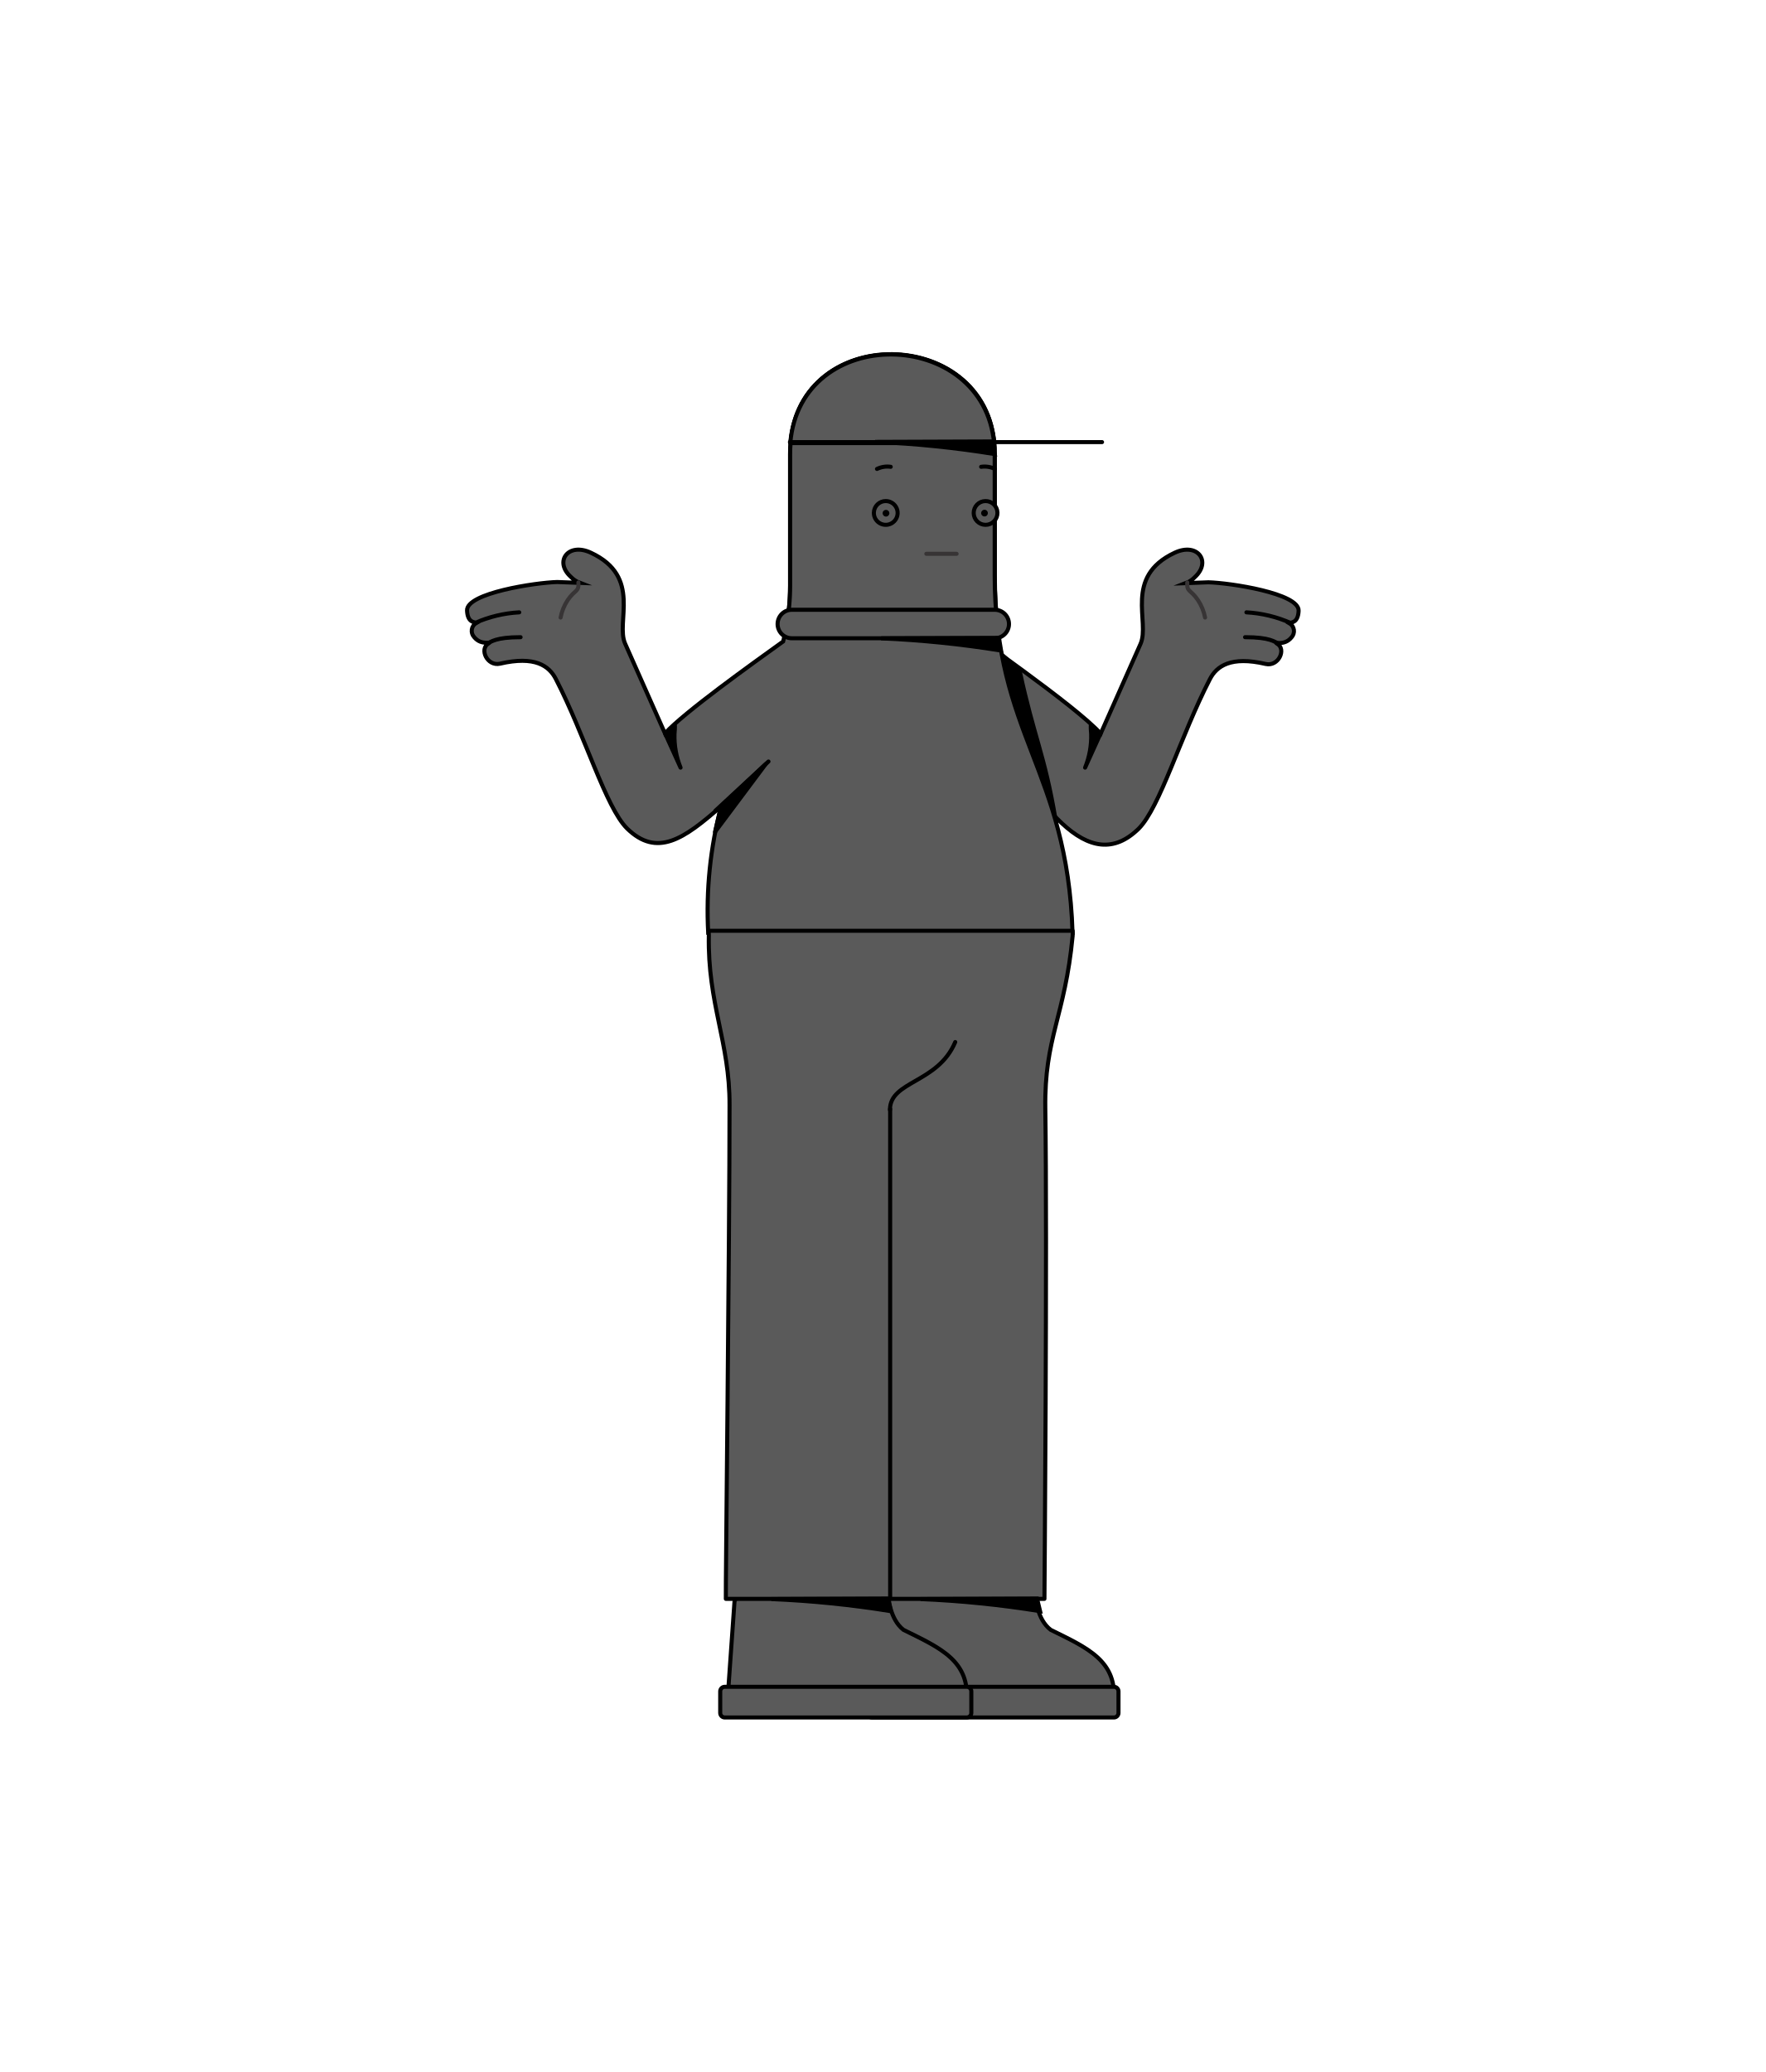
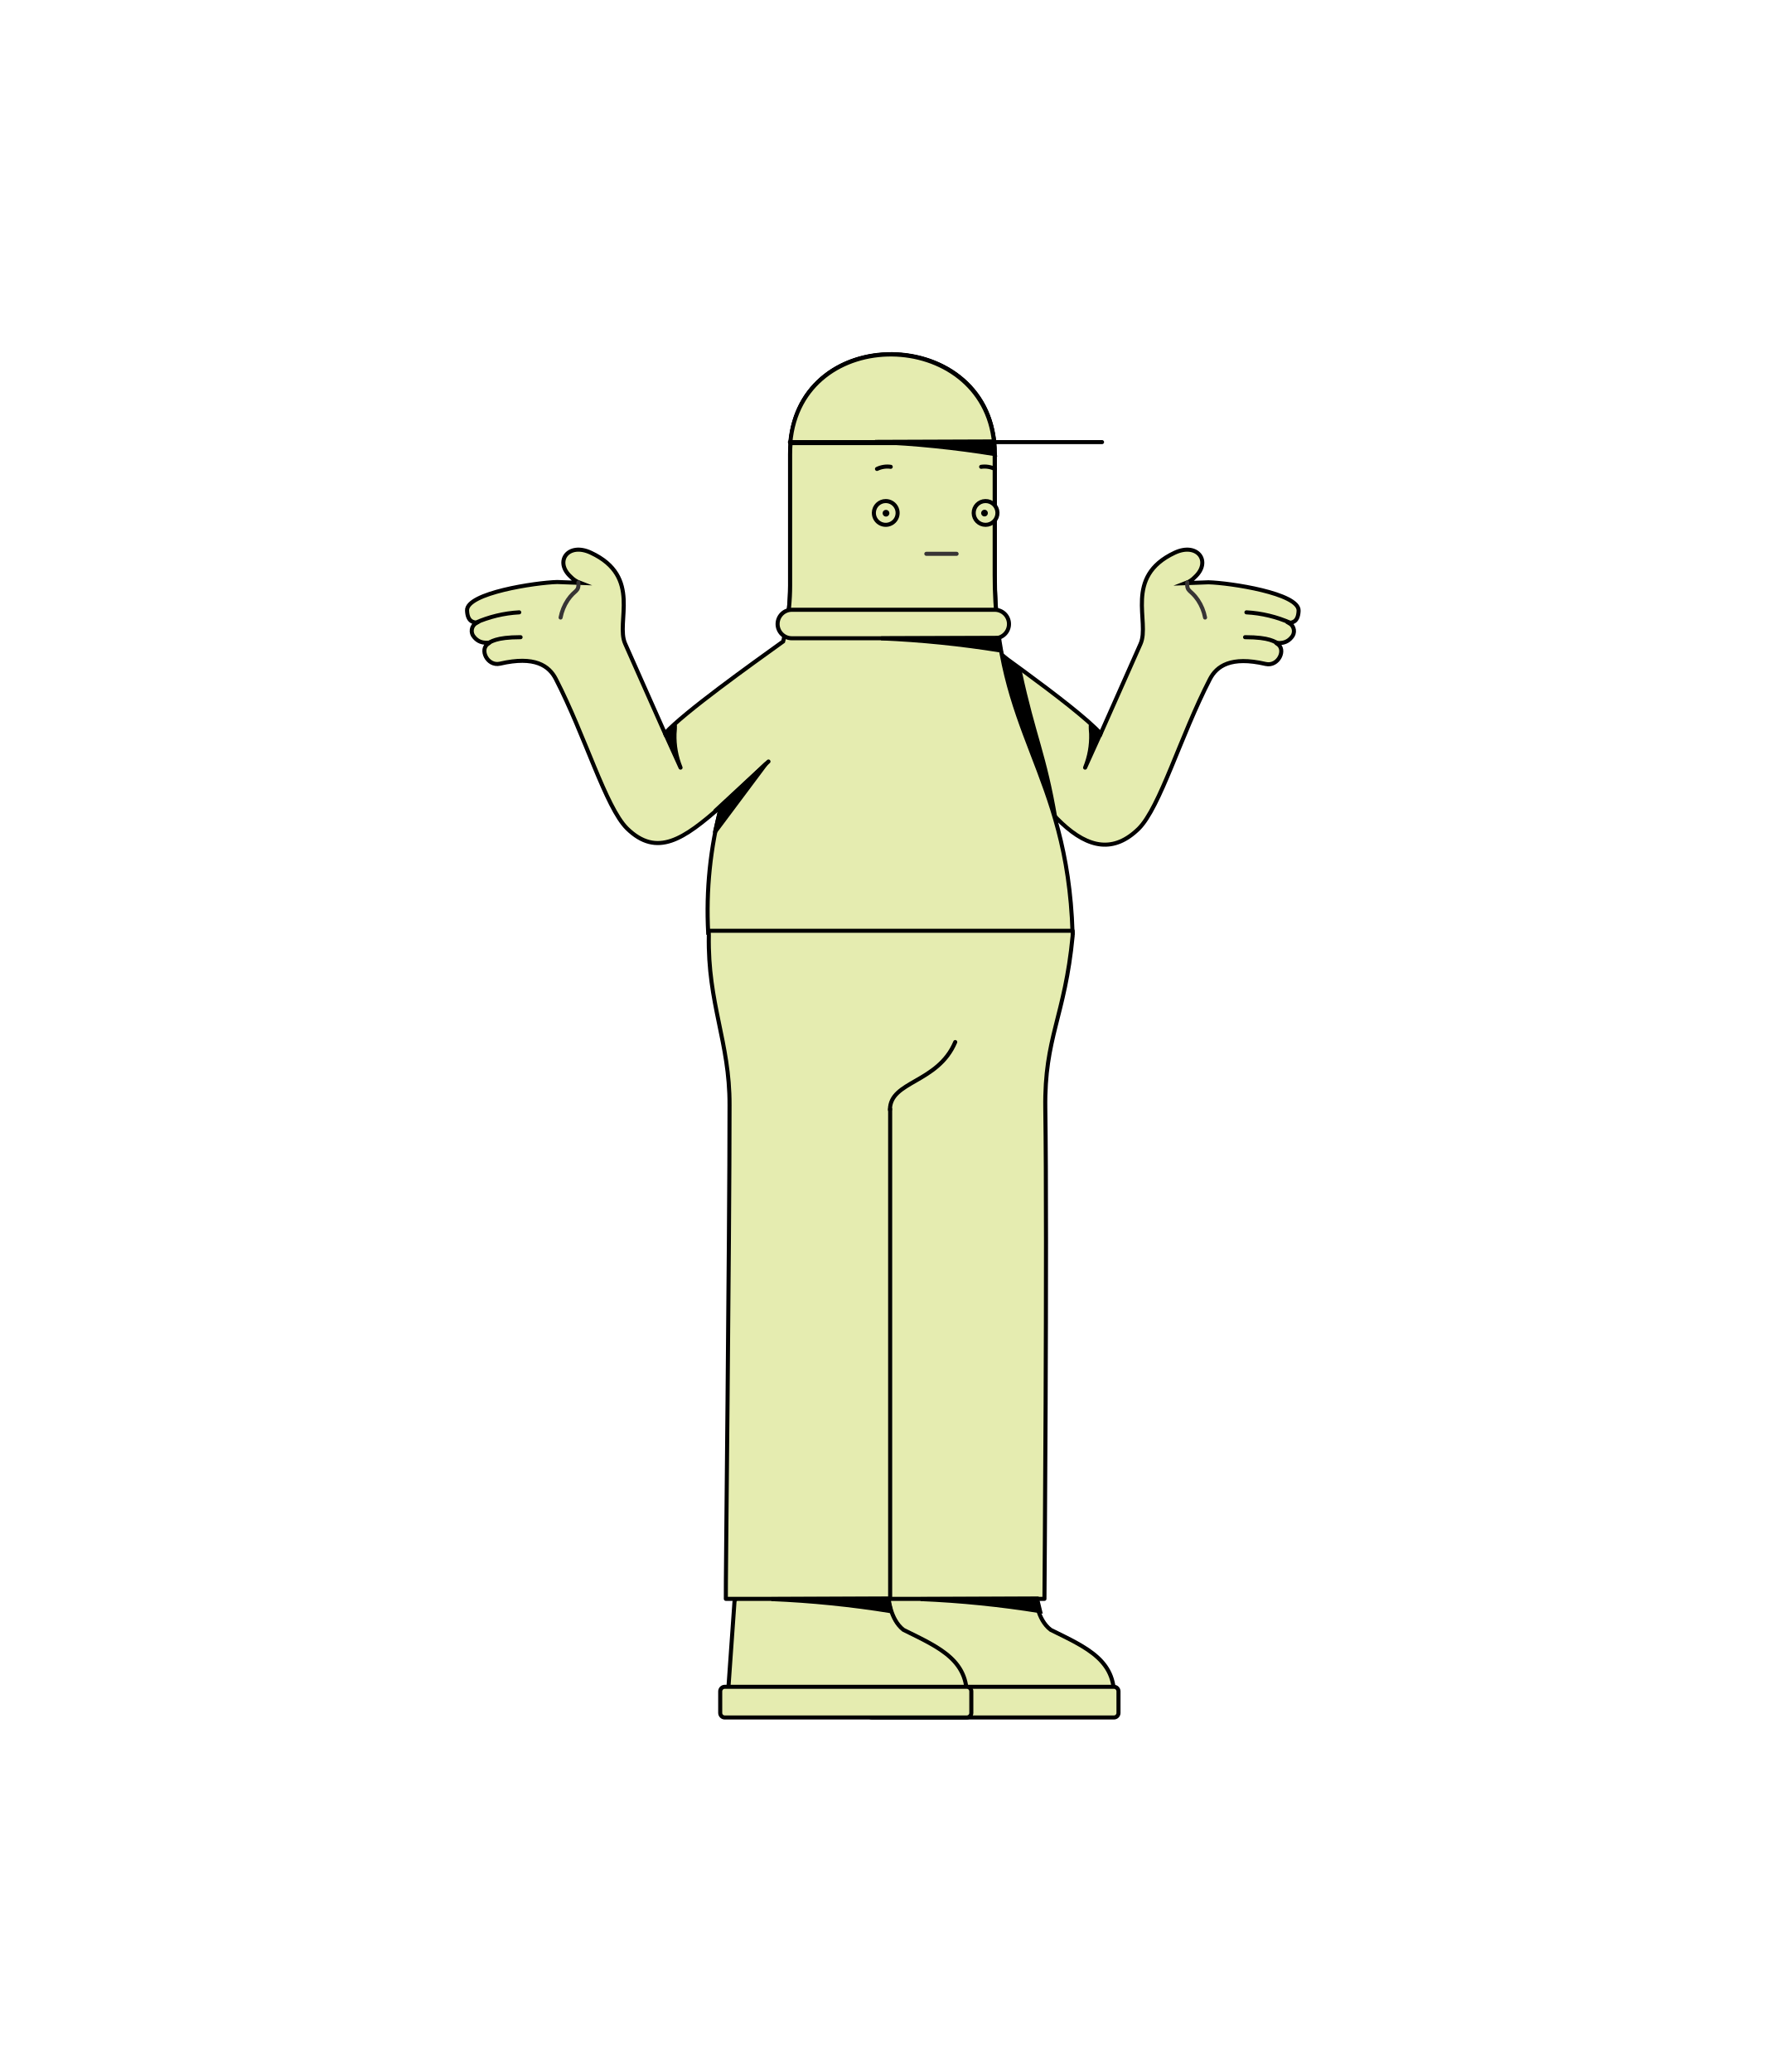
<svg xmlns="http://www.w3.org/2000/svg" id="Layer_1" data-name="Layer 1" viewBox="0 0 248 291">
  <defs>
-     <style>.cls-1,.cls-5{fill:#5A5A5A;}.cls-1,.cls-3,.cls-6{fill-rule:evenodd;}.cls-2,.cls-4,.cls-7{fill:none;stroke-linecap:round;stroke-width:0.57px;}.cls-2,.cls-4{stroke:#000;}.cls-2,.cls-7{stroke-miterlimit:22.93;}.cls-4{stroke-linejoin:round;}.cls-6{fill:#5A5A5A;}.cls-7{stroke:#373435;}</style>
+     <style>.cls-1,.cls-5{fill:#E5ECB0;}.cls-1,.cls-3,.cls-6{fill-rule:evenodd;}.cls-2,.cls-4,.cls-7{fill:none;stroke-linecap:round;stroke-width:0.57px;}.cls-2,.cls-4{stroke:#000;}.cls-2,.cls-7{stroke-miterlimit:22.93;}.cls-4{stroke-linejoin:round;}.cls-6{fill:#E5ECB0;}.cls-7{stroke:#373435;}</style>
  </defs>
  <path class="cls-1" d="M135.6,88.23c.15.41,15.36,10.75,19,14.8,0,0,5.41-12.2,5.59-12.59,1.39-3.09-2.42-9.43,4.8-12.81,3.21-1.51,5.21,1.23,2.85,3.41a3.44,3.44,0,0,1-1.29.86l3.19-.12c3,.08,12.76,1.54,12.66,4-.07,1.76-1.08,1.61-1.3,1.74a1.29,1.29,0,0,1,.3,2c-1.05,1.29-2.62.52-2,.9,1.31.77.17,3.24-1.63,2.83-4.9-1.14-6.89.31-7.83,2.13-4.13,8-7,18-10,21-6.95,6.82-14.15-2.57-23-18.76-3.07-5.63-6.63-1.45-2.73-6.53C134.37,90.85,135.6,88.23,135.6,88.23Z" />
  <path class="cls-2" d="M135.6,88.23c.15.41,15.36,10.75,19,14.8,0,0,5.41-12.2,5.59-12.59,1.39-3.09-2.42-9.43,4.8-12.81,3.21-1.51,5.21,1.23,2.85,3.41a3.44,3.44,0,0,1-1.29.86l3.19-.12c3,.08,12.76,1.54,12.66,4-.07,1.76-1.08,1.61-1.3,1.74a1.29,1.29,0,0,1,.3,2c-1.05,1.29-2.62.52-2,.9,1.31.77.17,3.24-1.63,2.83-4.9-1.14-6.89.31-7.83,2.13-4.13,8-7,18-10,21-6.95,6.82-14.15-2.57-23-18.76-3.07-5.63-6.63-1.45-2.73-6.53C134.37,90.85,135.6,88.23,135.6,88.23Z" />
  <path class="cls-3" d="M139.87,91.14l3.37,3.16c2,9.28,3.45,11.58,5,20.67-2-1.66-1.71,2.85-3.71,1.19Z" />
  <path class="cls-2" d="M139.87,91.14l3.37,3.16c2,9.28,3.45,11.58,5,20.67-2-1.66-1.71,2.85-3.71,1.19Z" />
  <path class="cls-1" d="M110,90.09C105.48,93.34,96.15,100,93.4,103c0,0-5.41-12.2-5.59-12.59C86.42,87.35,90.23,81,83,77.63,79.8,76.12,77.8,78.86,80.16,81a3.44,3.44,0,0,0,1.29.86l-3.19-.12c-3,.08-12.76,1.54-12.66,4,.07,1.76,1.08,1.61,1.31,1.74a1.29,1.29,0,0,0-.31,2c1.05,1.29,2.62.52,2,.9-1.31.77-.17,3.24,1.63,2.83,4.9-1.14,6.89.31,7.83,2.13,4.13,8,7,18,10,21,4.22,4.14,8,1.5,13.23-3.1A57.62,57.62,0,0,0,99.47,131h51.18c-.73-23-10.92-27.77-10.92-50.27,0-8.55,0-8.41,0-17,0-18.3-28.79-19-28.76,0l0,18.46A31.22,31.22,0,0,1,110,90.09Z" />
  <path class="cls-2" d="M110,90.09C105.48,93.34,96.15,100,93.4,103c0,0-5.41-12.2-5.59-12.59C86.42,87.35,90.23,81,83,77.63,79.8,76.12,77.8,78.86,80.16,81a3.44,3.44,0,0,0,1.29.86l-3.19-.12c-3,.08-12.76,1.54-12.66,4,.07,1.76,1.08,1.61,1.31,1.74a1.29,1.29,0,0,0-.31,2c1.05,1.29,2.62.52,2,.9-1.31.77-.17,3.24,1.63,2.83,4.9-1.14,6.89.31,7.83,2.13,4.13,8,7,18,10,21,4.22,4.14,8,1.5,13.23-3.1A57.62,57.62,0,0,0,99.47,131h51.18c-.73-23-10.92-27.77-10.92-50.27,0-8.55,0-8.41,0-17,0-18.3-28.79-19-28.76,0l0,18.46A31.22,31.22,0,0,1,110,90.09Z" />
  <path class="cls-3" d="M154.59,103c-.18.41-1.73,3.8-2.18,4.81a11.6,11.6,0,0,0,.85-4.75s-.13-1.41,0-1.22a8.86,8.86,0,0,0,1.07,1.41C154.34,103.16,154.55,102.94,154.59,103Z" />
  <path class="cls-4" d="M154.59,103c-.18.41-1.73,3.8-2.18,4.81a11.6,11.6,0,0,0,.85-4.75s-.13-1.41,0-1.22a8.86,8.86,0,0,0,1.07,1.41C154.34,103.16,154.55,102.94,154.59,103Z" />
  <path class="cls-3" d="M93.41,103c.18.41,1.73,3.8,2.18,4.81a11.6,11.6,0,0,1-.85-4.75s.13-1.41,0-1.22a8.86,8.86,0,0,1-1.07,1.41S93.45,102.94,93.41,103Z" />
  <path class="cls-4" d="M93.41,103c.18.41,1.73,3.8,2.18,4.81a11.6,11.6,0,0,1-.85-4.75s.13-1.41,0-1.22a8.86,8.86,0,0,1-1.07,1.41S93.45,102.94,93.41,103Z" />
  <path class="cls-1" d="M145.48,224.37h-21a.67.67,0,0,0-.64.64l-1,14.16h33.58c.63-5.93-3.72-7.73-8.84-10.27C145.64,227.43,145.48,224.37,145.48,224.37Z" />
  <path class="cls-4" d="M145.48,224.37h-21a.67.67,0,0,0-.64.64l-1,14.16h33.58c.63-5.93-3.72-7.73-8.84-10.27C145.64,227.43,145.48,224.37,145.48,224.37Z" />
  <rect class="cls-5" x="121.84" y="236.9" width="35.26" height="4.31" rx="0.64" ry="0.64" />
  <rect class="cls-4" x="121.84" y="236.9" width="35.26" height="4.31" rx="0.64" ry="0.64" />
  <path class="cls-1" d="M124.8,224.37h-21a.67.67,0,0,0-.64.64l-1,14.16h33.58c.63-5.93-3.72-7.73-8.84-10.27C125,227.43,124.8,224.37,124.8,224.37Z" />
  <path class="cls-4" d="M124.8,224.37h-21a.67.67,0,0,0-.64.64l-1,14.16h33.58c.63-5.93-3.72-7.73-8.84-10.27C125,227.43,124.8,224.37,124.8,224.37Z" />
  <rect class="cls-5" x="101.16" y="236.9" width="35.27" height="4.31" rx="0.64" ry="0.64" />
  <rect class="cls-4" x="101.16" y="236.9" width="35.27" height="4.31" rx="0.64" ry="0.64" />
  <path class="cls-1" d="M139.71,63.75c0,8.55,0,8.41,0,17a63.73,63.73,0,0,0,.43,7.52H110.39a31.12,31.12,0,0,0,.59-6l0-18.46C110.92,44.8,139.68,45.45,139.71,63.75Z" />
  <path class="cls-4" d="M139.71,63.75c0,8.55,0,8.41,0,17a63.73,63.73,0,0,0,.43,7.52H110.39a31.12,31.12,0,0,0,.59-6l0-18.46C110.92,44.8,139.68,45.45,139.71,63.75Z" />
  <path class="cls-1" d="M111,62.23c1.43-16.87,27.11-16.32,28.63,0Z" />
  <path class="cls-4" d="M111,62.23c1.43-16.87,27.11-16.32,28.63,0Z" />
  <path class="cls-1" d="M99.56,130.72a4.32,4.32,0,0,0,0,.62c-.18,9.67,2.94,15,2.91,23.83,0,19.15-.57,68.38-.52,69.38h44.75s.4-50.11.12-68.89c-.14-10,2.76-12.86,3.84-24.21a5.93,5.93,0,0,0,0-.73Z" />
  <path class="cls-4" d="M99.56,130.72a4.32,4.32,0,0,0,0,.62c-.18,9.67,2.94,15,2.91,23.83,0,19.15-.57,68.38-.52,69.38h44.75s.4-50.11.12-68.89c-.14-10,2.76-12.86,3.84-24.21a5.93,5.93,0,0,0,0-.73Z" />
  <path class="cls-6" d="M138.43,73.71A1.67,1.67,0,1,1,140.1,72,1.67,1.67,0,0,1,138.43,73.71Z" />
  <path class="cls-4" d="M138.43,73.71A1.67,1.67,0,1,1,140.1,72,1.67,1.67,0,0,1,138.43,73.71Z" />
  <path class="cls-6" d="M124.41,70.37A1.67,1.67,0,1,1,122.74,72,1.67,1.67,0,0,1,124.41,70.37Z" />
  <path class="cls-4" d="M124.41,70.37A1.67,1.67,0,1,1,122.74,72,1.67,1.67,0,0,1,124.41,70.37Z" />
  <path class="cls-4" d="M125,155.87c0-4.09,6.72-3.71,9.17-9.52" />
  <path class="cls-2" d="M137.81,65.56a3.31,3.31,0,0,1,1.93.3" />
  <path class="cls-2" d="M125.11,65.56a3.31,3.31,0,0,0-1.93.3" />
  <path class="cls-1" d="M111.22,85.64h28.5a2,2,0,0,1,0,4h-28.5a2,2,0,1,1,0-4Z" />
  <path class="cls-2" d="M111.22,85.64h28.5a2,2,0,0,1,0,4h-28.5a2,2,0,1,1,0-4Z" />
  <line class="cls-2" x1="110.95" y1="62.09" x2="154.79" y2="62.09" />
  <path class="cls-3" d="M140.12,89.59l.43,1.77a143.36,143.36,0,0,0-16.79-1.71Z" />
  <path class="cls-2" d="M140.12,89.59l.43,1.77a143.36,143.36,0,0,0-16.79-1.71Z" />
  <path class="cls-3" d="M145.66,224.51l.43,1.77a142.27,142.27,0,0,0-16.78-1.7Z" />
  <path class="cls-2" d="M145.66,224.51l.43,1.77a142.27,142.27,0,0,0-16.78-1.7Z" />
  <path class="cls-3" d="M124.7,224.51l.43,1.77a142.27,142.27,0,0,0-16.78-1.7Z" />
  <path class="cls-2" d="M124.7,224.51l.43,1.77a142.27,142.27,0,0,0-16.78-1.7Z" />
  <path class="cls-3" d="M139.26,62l.44,1.77a143.36,143.36,0,0,0-16.79-1.71Z" />
  <path class="cls-2" d="M139.26,62l.44,1.77a143.36,143.36,0,0,0-16.79-1.71Z" />
  <path class="cls-3" d="M138.28,71.87a.19.19,0,0,1,.19.19.18.18,0,0,1-.19.19.19.19,0,0,1-.19-.19A.2.2,0,0,1,138.28,71.87Z" />
  <path class="cls-4" d="M138.28,71.87a.19.19,0,0,1,.19.19.18.18,0,0,1-.19.19.19.19,0,0,1-.19-.19A.2.2,0,0,1,138.28,71.87Z" />
  <path class="cls-3" d="M124.44,72.27a.2.2,0,0,1-.19-.19.19.19,0,0,1,.19-.19.19.19,0,0,1,.2.19A.2.2,0,0,1,124.44,72.27Z" />
  <path class="cls-4" d="M124.44,72.27a.2.2,0,0,1-.19-.19.19.19,0,0,1,.19-.19.19.19,0,0,1,.2.19A.2.2,0,0,1,124.44,72.27Z" />
  <line class="cls-2" x1="125.03" y1="224.55" x2="125.03" y2="155.74" />
  <path class="cls-2" d="M181.29,87.5A17.63,17.63,0,0,0,175.07,86" />
  <path class="cls-2" d="M66.71,87.5A17.63,17.63,0,0,1,72.93,86" />
  <path class="cls-2" d="M179.59,90.39c-.57-.22-1.14-.9-4.71-.9" />
  <path class="cls-2" d="M68.41,90.39c.57-.22,1.14-.9,4.71-.9" />
  <line class="cls-7" x1="130.11" y1="77.78" x2="134.36" y2="77.78" />
  <path class="cls-7" d="M166.76,81.8c-.09,1.38.45.94,1.5,2.48a6.7,6.7,0,0,1,1,2.45" />
  <path class="cls-7" d="M81.24,81.8c.09,1.38-.45.94-1.5,2.48a6.7,6.7,0,0,0-1,2.45" />
  <line class="cls-2" x1="100.48" y1="113.86" x2="107.94" y2="106.95" />
  <polygon class="cls-3" points="101.29 113.23 107.56 107.3 100.43 116.84 101.29 113.23" />
  <polygon class="cls-4" points="101.29 113.23 107.56 107.3 100.43 116.84 101.29 113.23" />
</svg>
